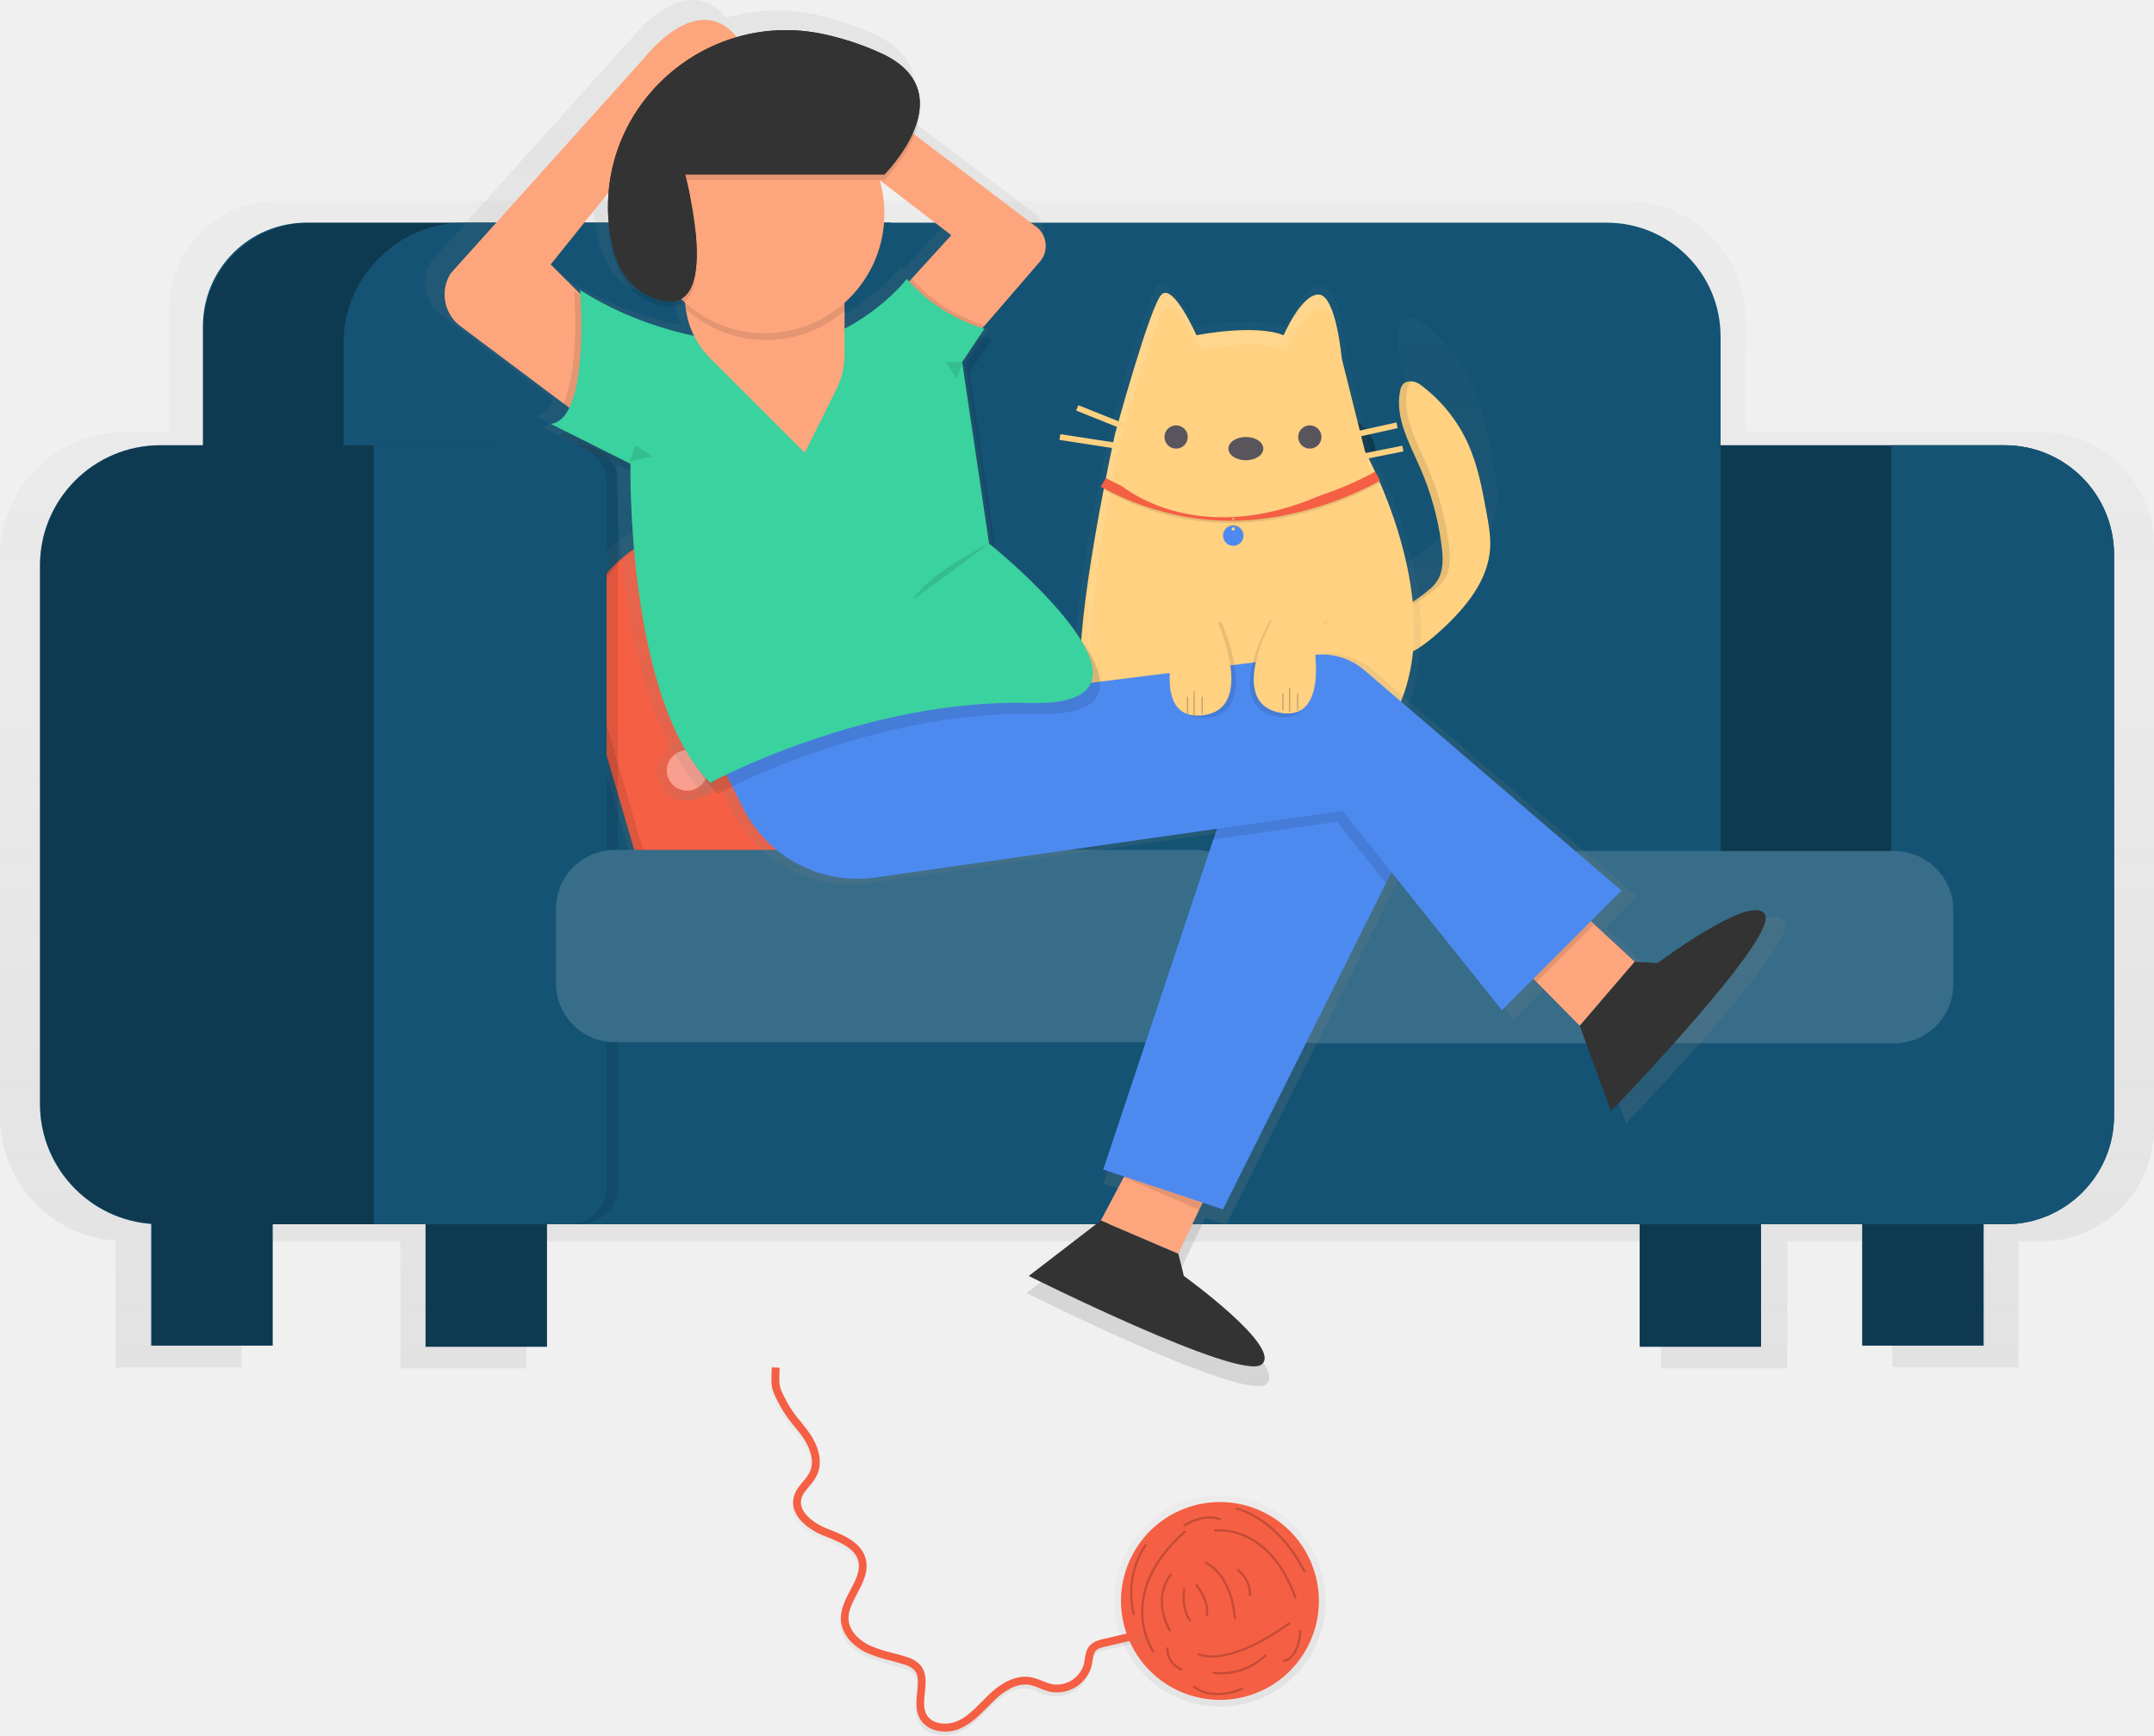
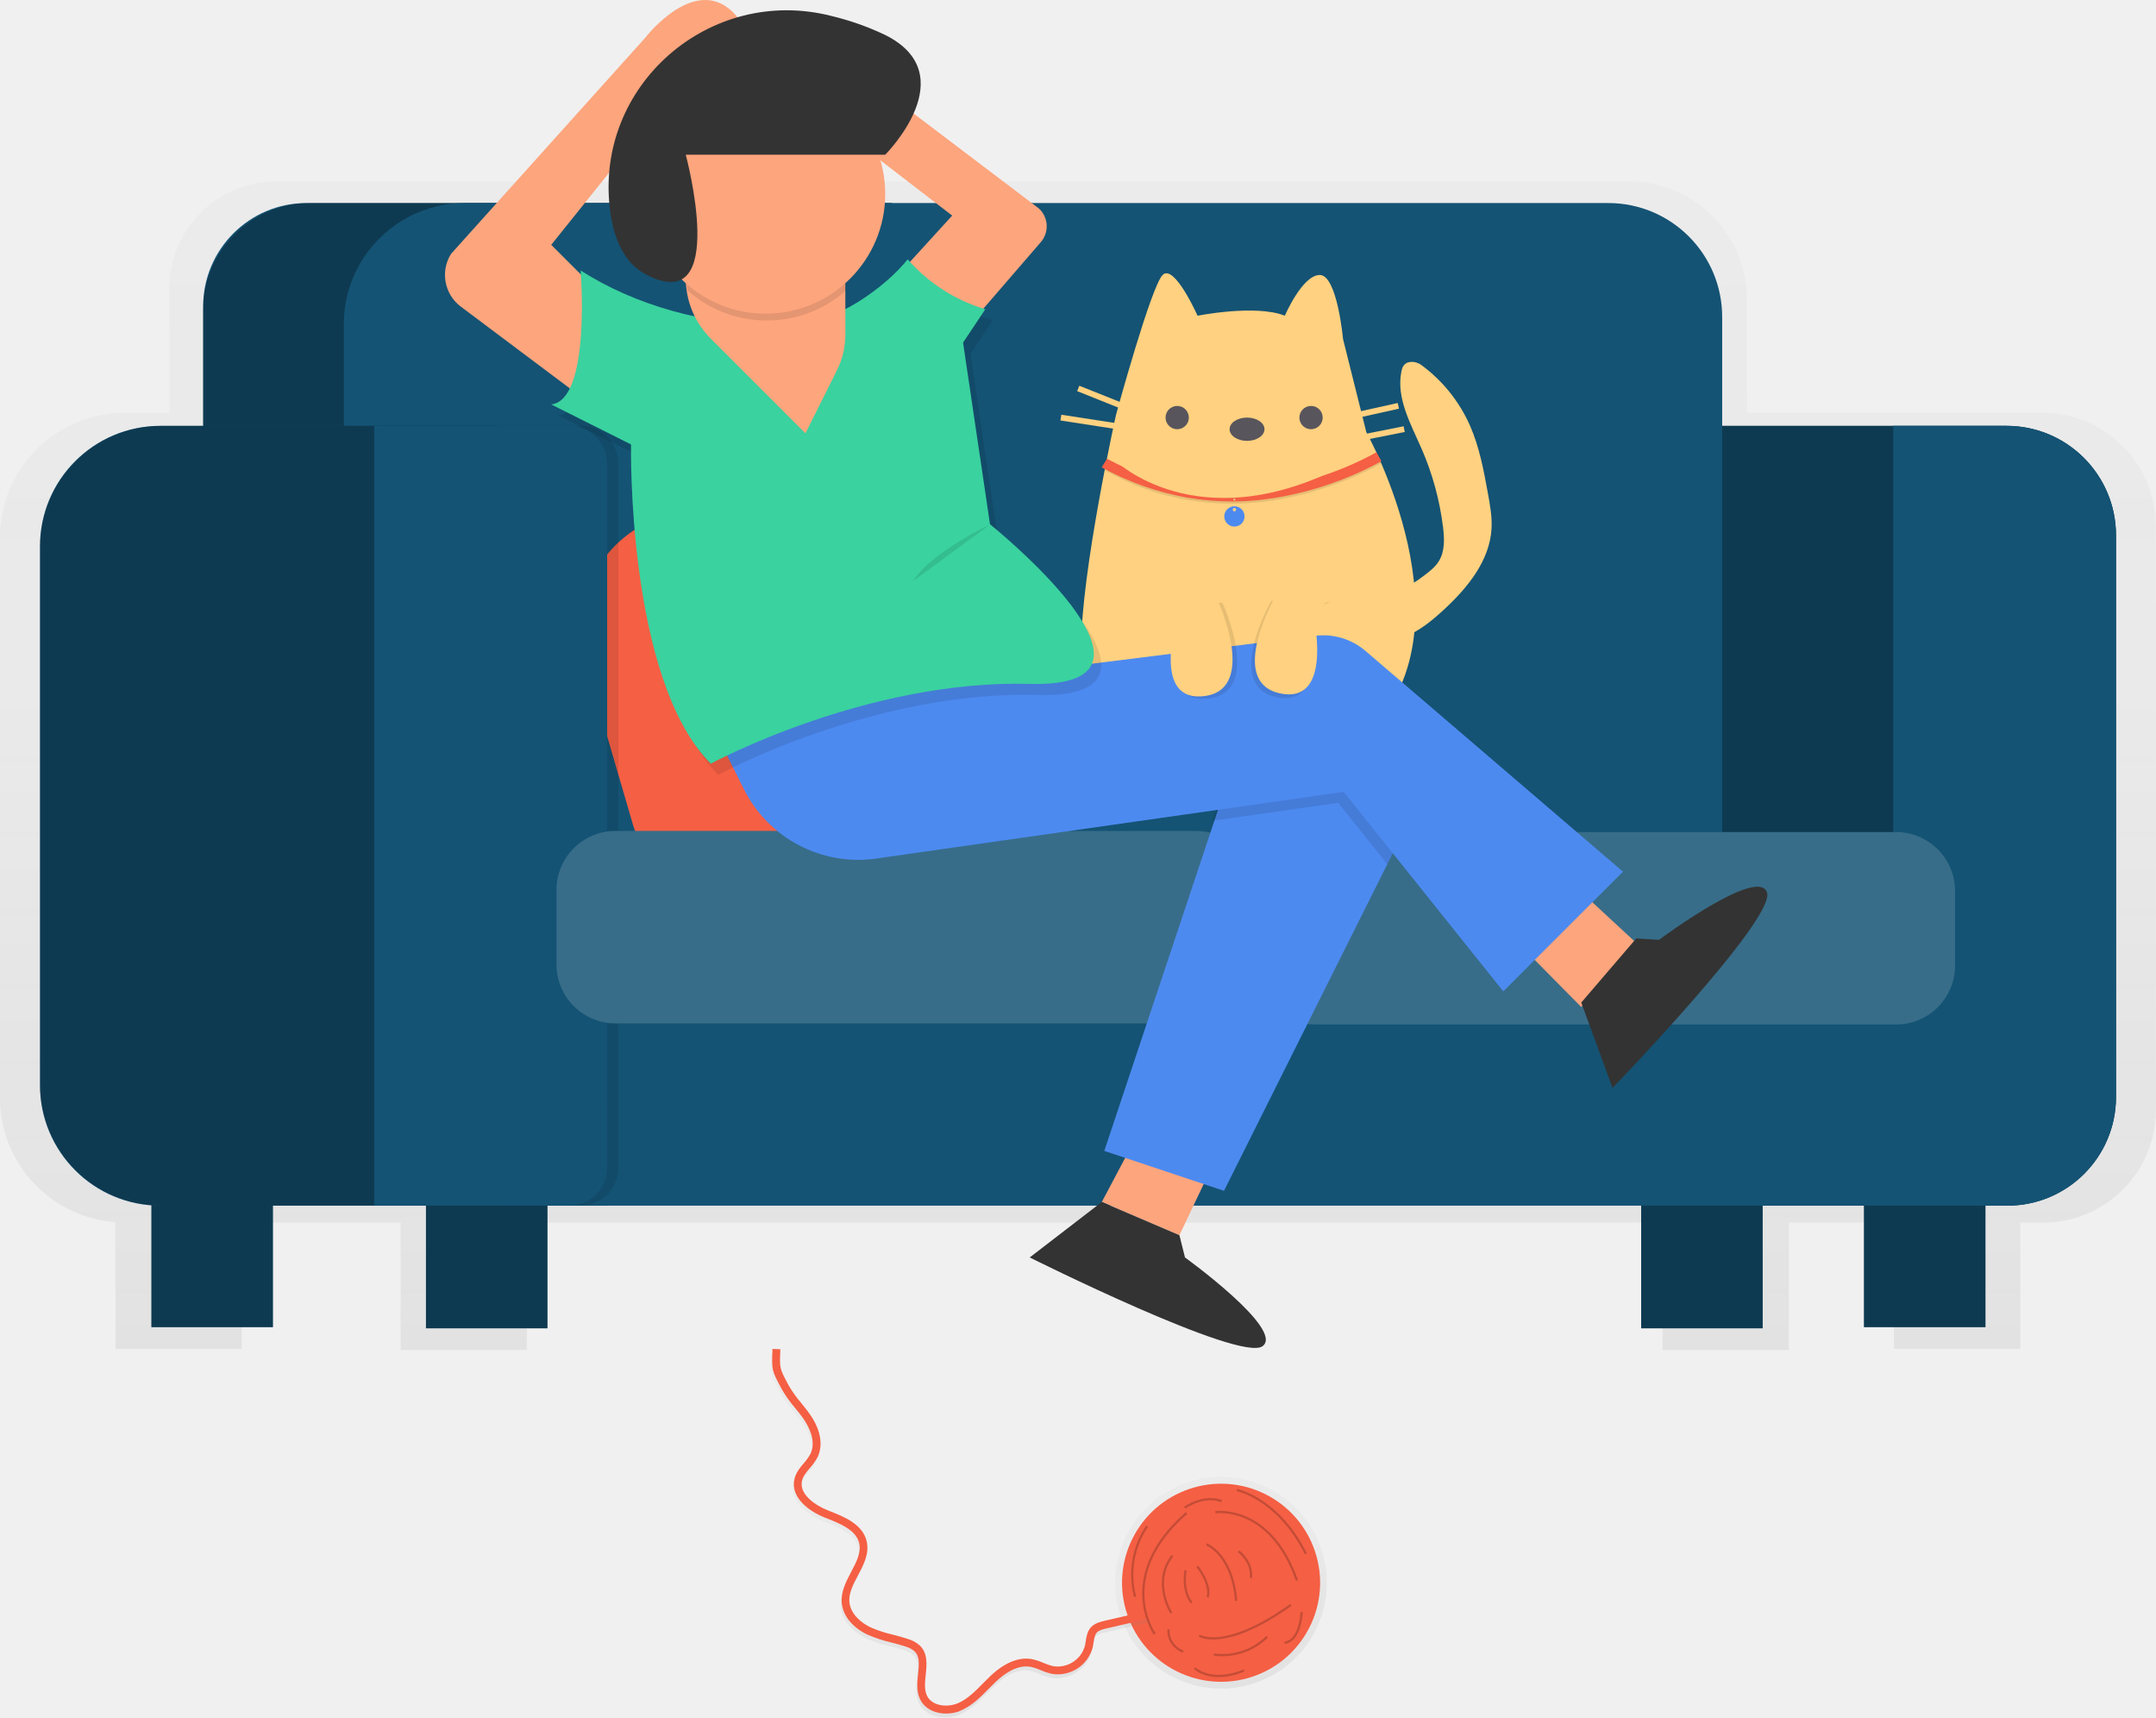
- <svg xmlns="http://www.w3.org/2000/svg" xmlns:xlink="http://www.w3.org/1999/xlink" data-name="Layer 1" height="781.61" width="970">
+ <svg xmlns="http://www.w3.org/2000/svg" xmlns:xlink="http://www.w3.org/1999/xlink" data-name="Layer 1" height="772.66" width="970">
  <defs>
    <linearGradient gradientUnits="userSpaceOnUse" id="a" x1="600" x2="600" y1="675.47" y2="149.73">
      <stop offset="0" stop-color="gray" stop-opacity=".25" />
      <stop offset=".54" stop-color="gray" stop-opacity=".12" />
      <stop offset="1" stop-color="gray" stop-opacity=".1" />
    </linearGradient>
-     <linearGradient gradientTransform="rotate(-18.87 7510.01 3049.535)" id="b" x1="1718.23" x2="1718.23" y1="-1648.44" y2="-1862.67" xlink:href="#a" />
-     <linearGradient gradientTransform="translate(-1271.46 2131.88)" id="c" x1="1731.89" x2="1731.89" y1="-1787.45" y2="-1814.78" xlink:href="#a" />
-     <linearGradient gradientTransform="translate(-1237.95 2101.1)" id="d" x1="1763.79" x2="1763.79" y1="-1719.1" y2="-1746.44" xlink:href="#a" />
-     <linearGradient gradientTransform="translate(-1234.6 2166.35)" id="e" x1="1659" x2="1659" y1="-1746.44" y2="-1773.78" xlink:href="#a" />
-     <linearGradient gradientTransform="translate(-1200.26 2138.19)" id="f" x1="1686.33" x2="1686.33" y1="-1678.1" y2="-1705.44" xlink:href="#a" />
-     <linearGradient id="g" x1="752.69" x2="752.69" y1="339.56" y2="202.23" xlink:href="#a" />
-     <linearGradient id="h" x1="676.63" x2="676.63" y1="422.03" y2="186.54" xlink:href="#a" />
-     <linearGradient gradientUnits="userSpaceOnUse" id="i" x1="670.37" x2="670.37" y1="305.53" y2="295.41">
-       <stop offset="0" stop-color="#fff" />
-       <stop offset="1" />
-     </linearGradient>
-     <linearGradient id="j" x1="612.66" x2="612.66" y1="683.48" y2="59.2" xlink:href="#a" />
-     <linearGradient gradientTransform="translate(-521.72 1157.6)" id="k" x1="1186.13" x2="1186.13" y1="-329.85" y2="-425.03" xlink:href="#a" />
-     <linearGradient gradientTransform="rotate(-18.54 4471.565 1799.515)" id="l" x1="1083.07" x2="1083.07" y1="-358.53" y2="-539.81" xlink:href="#a" />
+     <linearGradient gradientTransform="translate(-521.72 1157.6)" id="c" x1="1186.1" x2="1186.1" y1="-329.85" y2="-425.03" xlink:href="#a" />
+     <linearGradient gradientTransform="rotate(-18.54 4471.6 1799.5)" id="d" x1="1083.1" x2="1083.1" y1="-358.53" y2="-539.81" xlink:href="#a" />
+     <linearGradient gradientUnits="userSpaceOnUse" id="b" x1="600" x2="600" y1="675.47" y2="149.73" xlink:href="#a" />
  </defs>
-   <path d="M1033.84 253.83H901V203a53.24 53.24 0 00-53.24-53.24H239.53a48.3 48.3 0 00-48.3 48.3v55.8h-20A56.21 56.21 0 00115 310v252a56.2 56.2 0 0052 56v57h56.78v-56.83h71.5v57.31h56.78v-57.31h511v57.31h56.78v-57.31h47.32v56.78H1024v-56.78h10.23a50.76 50.76 0 0050.77-50.76V305a51.16 51.16 0 00-51.16-51.17zM891 476.22v42.58H679.32a27.49 27.49 0 003.49-13.43v-29.15z" fill="url(#a)" opacity=".5" transform="translate(-115 -59.2)" />
-   <path d="M68.12 537.67h54.67v68.34H68.12zm670.25.51h54.67v68.34h-54.67zm100.23-.51h54.67v68.34H838.6zm-646.96.51h54.67v68.34h-54.67z" fill="#145374" />
-   <path d="M68.12 537.67h54.67v68.34H68.12zm670.25.51h54.67v68.34h-54.67zm100.23-.51h54.67v68.34H838.6zm-646.96.51h54.67v68.34h-54.67z" opacity=".3" />
-   <path d="M765.2 200.52h137.54A49.26 49.26 0 01952 249.78v252.69a48.87 48.87 0 01-48.87 48.87H765.2V200.52z" fill="#145374" />
-   <path d="M765.2 200.52h137.54A49.26 49.26 0 01952 249.78v252.69a48.87 48.87 0 01-48.87 48.87H765.2V200.52z" opacity=".3" />
-   <path d="M137.91 100.29h263.31v314.37H91.4V146.79a46.51 46.51 0 0146.51-46.5z" fill="#145374" />
-   <path d="M139.41 100.29h261.81v314.37H91.4V148.29a48 48 0 0148.01-48z" opacity=".3" />
-   <path d="M209.2 100.29h255.3v314.37H154.68V154.8a54.51 54.51 0 0154.51-54.51z" fill="#145374" />
-   <path d="M463 100.29h260.55a51.27 51.27 0 0151.27 51.27v263.1H463V100.29zm388.77 100.23h51A49.26 49.26 0 01952 249.78v252.69a48.87 48.87 0 01-48.87 48.87h-51.36V200.52zM223.02 455.66h628.74v95.68H223.02z" fill="#145374" />
-   <path d="M439.69 278.19h71.56c31.606 0 57.05 25.444 57.05 57.05v81.33c0 31.606-25.444 57.05-57.05 57.05h-71.56c-31.606 0-57.05-25.444-57.05-57.05v-81.33c0-31.606 25.444-57.05 57.05-57.05z" fill="url(#b)" transform="rotate(-16.25 210.548 748.998)" />
-   <path d="M299.642 240.854l64.064-18.673c28.295-8.248 57.714 7.892 65.962 36.187l21.222 72.81c8.247 28.296-7.893 57.715-36.188 65.962l-64.064 18.673c-28.295 8.248-57.714-7.892-65.962-36.188l-21.222-72.81c-8.247-28.295 7.893-57.714 36.188-65.961z" fill="#f55f44" />
-   <path d="M299.642 240.854l64.064-18.673c28.295-8.248 57.714 7.892 65.962 36.187l21.222 72.81c8.247 28.296-7.893 57.715-36.188 65.962l-64.064 18.673c-28.295 8.248-57.714-7.892-65.962-36.188l-21.222-72.81c-8.247-28.295 7.893-57.714 36.188-65.961z" opacity=".1" />
-   <path d="M302.948 238.53l64.064-18.672c28.295-8.248 57.714 7.892 65.961 36.187l21.223 72.81c8.247 28.296-7.893 57.715-36.188 65.962l-64.064 18.673c-28.296 8.247-57.714-7.892-65.962-36.188l-21.222-72.81c-8.247-28.295 7.892-57.714 36.188-65.961z" fill="#f55f44" />
-   <path d="M474.11 330.77a13.67 13.67 0 01-13.67 13.67 13.67 13.67 0 01-13.67-13.67 13.67 13.67 0 0113.67-13.67 13.67 13.67 0 0113.67 13.67z" fill="url(#c)" transform="rotate(-35.12 309.352 482.848)" />
-   <path d="M539.51 368.33A13.67 13.67 0 01525.84 382a13.67 13.67 0 01-13.67-13.67 13.67 13.67 0 0113.67-13.67 13.67 13.67 0 0113.67 13.67z" fill="url(#d)" transform="rotate(-35.12 374.734 520.399)" />
-   <path d="M438.07 406.24a13.67 13.67 0 01-13.67 13.67 13.67 13.67 0 01-13.67-13.67 13.67 13.67 0 0113.67-13.67 13.67 13.67 0 0113.67 13.67z" fill="url(#e)" transform="rotate(-35.12 273.301 558.317)" />
-   <path d="M499.74 446.42a13.67 13.67 0 01-13.67 13.67 13.67 13.67 0 01-13.67-13.67 13.67 13.67 0 0113.67-13.67 13.67 13.67 0 0113.67 13.67z" fill="url(#f)" transform="rotate(-35.12 334.966 598.499)" />
-   <path d="M352.897 266.296a9.11 9.11 0 01-2.21 12.692 9.11 9.11 0 01-12.693-2.21 9.11 9.11 0 012.21-12.693 9.11 9.11 0 0112.693 2.21zM418.299 303.844a9.11 9.11 0 01-2.211 12.692 9.11 9.11 0 01-12.692-2.21 9.11 9.11 0 012.21-12.693 9.11 9.11 0 0112.693 2.21zM316.855 341.759a9.11 9.11 0 01-2.21 12.692 9.11 9.11 0 01-12.693-2.21 9.11 9.11 0 012.21-12.693 9.11 9.11 0 0112.693 2.211zM378.523 381.937a9.11 9.11 0 01-2.21 12.692 9.11 9.11 0 01-12.693-2.21 9.11 9.11 0 012.21-12.693 9.11 9.11 0 0112.693 2.21z" fill="#f99f8f" />
-   <path d="M72.13 200.52h201v350.82h-201A54.13 54.13 0 0118 497.22V254.65a54.13 54.13 0 0154.13-54.13z" fill="#145374" />
-   <path d="M72.51 200.52H222.7A50.44 50.44 0 01273.14 251v249.9a50.44 50.44 0 01-50.44 50.44H72.51A54.51 54.51 0 0118 496.83V255a54.51 54.51 0 0154.51-54.48z" opacity=".3" />
-   <path d="M173.41 200.52h87.79a17 17 0 0117 17v316.82a17 17 0 01-17 17h-87.79V200.52z" opacity=".1" />
-   <path d="M168.35 200.52h87.79a17 17 0 0117 17v316.82a17 17 0 01-17 17h-87.79V200.52z" fill="#145374" />
-   <path d="M250.36 382.77h314.37v86.57H250.36zm314.88.5h314.37v86.57H565.24z" fill="#145374" />
-   <path d="M276.96 382.77h261.17a26.542 26.542 0 0126.6 26.6v33.37a26.542 26.542 0 01-26.6 26.6H276.96a26.542 26.542 0 01-26.6-26.6v-33.37a26.542 26.542 0 0126.6-26.6z" fill="#fff" opacity=".15" />
-   <path d="M619.65 205.33a18.22 18.22 0 01-18.22 18.22 18.22 18.22 0 01-18.22-18.22 18.22 18.22 0 0118.22-18.22 18.22 18.22 0 0118.22 18.22z" fill="#145374" />
-   <path d="M619.65 205.33a18.22 18.22 0 01-18.22 18.22 18.22 18.22 0 01-18.22-18.22 18.22 18.22 0 0118.22-18.22 18.22 18.22 0 0118.22 18.22z" opacity=".3" />
-   <path d="M337.18 205.33a18.22 18.22 0 01-18.22 18.22 18.22 18.22 0 01-18.22-18.22 18.22 18.22 0 0118.22-18.22 18.22 18.22 0 0118.22 18.22z" fill="#145374" />
-   <path d="M337.18 205.33a18.22 18.22 0 01-18.22 18.22 18.22 18.22 0 01-18.22-18.22 18.22 18.22 0 0118.22-18.22 18.22 18.22 0 0118.22 18.22z" opacity=".3" />
-   <path d="M314.4 102.31a4.56 6.83 0 01-4.56 6.83 4.56 6.83 0 01-4.56-6.83 4.56 6.83 0 014.56-6.83 4.56 6.83 0 014.56 6.83z" fill="#fda57d" />
-   <path d="M591.84 383.27h261.17a26.542 26.542 0 0126.6 26.6v33.37a26.542 26.542 0 01-26.6 26.6H591.84a26.542 26.542 0 01-26.6-26.6v-33.37a26.542 26.542 0 0126.6-26.6z" fill="#fff" opacity=".15" />
-   <path d="M787.44 267.21c-2.09-11.49-4.23-23.11-9-33.8a74.23 74.23 0 00-23.75-29.56 8 8 0 00-5.36-1.6c-3 .26-3.92 2.1-4.39 4-.06.23-.11.45-.15.68-1.18 5.83-.39 11.59 1.32 17.27 2.13 7.09 5.7 14 8.67 20.86a139.16 139.16 0 0110.53 38.6c.22 1.76.39 3.57.43 5.38a31.34 31.34 0 01-.08 3.23 19.26 19.26 0 01-1.42 6.13q-.21.48-.45 1t-.52.92c-1.82 3-4.66 5.14-7.44 7.25s-5.93 4.36-9.25 5.5h.11a13.35 13.35 0 01-4.82.79c-5.13-.16-10.6-4.29-15.76-3.32l-.58.13c-5.28 1.43-9.33 9.73-9.37 15v1.22c0 .14 0 .28.05.42s.06.53.1.78.06.31.1.46.09.45.15.67.09.31.14.46.13.41.2.61.12.3.18.44.16.38.25.56l.22.42c.1.17.19.35.3.52l.26.4.34.48.29.37.39.44.32.34.43.41.35.31.47.38.37.29.51.35.38.26.56.33.39.22.63.31.37.18c.3.14.61.27.92.39l.45.17.72.26.52.16.59.18.58.15.56.14.62.13.54.11.65.11.52.08.67.09.5.06.7.06h5.1l.88-.07h.17a28.85 28.85 0 007.31-1.61c7.47-2.83 13.81-8 19.68-13.43 11.64-10.75 22.64-24.09 23.57-39.91.36-5.71-.69-11.47-1.72-17.16z" fill="url(#g)" opacity=".5" transform="translate(-115 -59.2)" />
-   <path d="M528.94 204.21h94.27v27.29h-94.27z" opacity=".1" />
-   <path d="M528.94 204.21h94.27v24.81h-94.27z" fill="#145374" />
-   <path d="M598.4 192.64a14.88 14.88 0 01-14.88 14.88 14.88 14.88 0 01-14.88-14.88 14.88 14.88 0 0114.88-14.88 14.88 14.88 0 0114.88 14.88z" fill="#145374" />
-   <path d="M555.46 215.54l-.18-.18a2.74 2.74 0 000-4.37l.16-.2a3 3 0 010 4.74z" fill="#4d8af0" />
-   <path d="M555.46 215.54l-.18-.18a2.74 2.74 0 000-4.37l.16-.2a3 3 0 010 4.74z" opacity=".1" />
-   <path d="M555.28 215.54a3 3 0 010-4.74l.16.2a2.74 2.74 0 000 4.37zm.09-4.64" fill="#4d8af0" />
-   <path d="M631.51 295.6c6.83-2.59 12.62-7.32 18-12.28 10.64-9.82 20.68-22 21.54-36.47.31-5.28-.64-10.54-1.59-15.75-1.91-10.5-3.86-21.12-8.19-30.88a67.83 67.83 0 00-21.7-27 7.3 7.3 0 00-4.91-1.46c-3 .27-3.76 2.33-4.16 4.3-2.43 12 4.24 23.64 9.12 34.84a127.18 127.18 0 019.62 35.27c.63 5.16.86 10.74-1.86 15.18-1.66 2.72-4.26 4.7-6.8 6.62-3.8 2.87-8 5.88-12.76 5.74s-10.08-4.23-15-2.91-8.53 8.89-8.56 13.74c-.06 13.14 18.11 14.52 27.25 11.06z" fill="#ffd180" />
-   <path d="M647.36 261.35c-1.66 2.72-4.26 4.7-6.8 6.62a31.6 31.6 0 01-8.46 5c4.32-.29 8.19-3 11.7-5.69 2.54-1.92 5.14-3.91 6.8-6.62 2.71-4.43 2.49-10 1.86-15.18a127.16 127.16 0 00-9.62-35.27c-4.88-11.21-11.56-22.86-9.12-34.84a5.19 5.19 0 012-3.62 6.53 6.53 0 00-1.11 0c-3 .27-3.76 2.33-4.16 4.3-2.43 12 4.24 23.64 9.12 34.84a127.16 127.16 0 019.62 35.27c.66 5.17.89 10.75-1.83 15.19zm-39.84 22.53c0-4.48 3.19-11.29 7.48-13.33a7.85 7.85 0 00-2.17.25c-4.83 1.31-8.53 8.89-8.56 13.74-.06 12.26 15.73 14.26 25.28 11.69-9.49 1.38-22.09-1.43-22.03-12.35z" opacity=".1" />
-   <path d="M652.87 206.39s27.24-5.45 40.86 0c0 0 8.17-19.07 16.34-19.07s10.89 30 10.89 30l10.89 43.58s51.75 92.61 0 141.63-133.45-5.48-133.45-40.89 16.34-108.94 16.34-108.94 16.34-59.92 21.79-65.37 16.34 19.06 16.34 19.06z" fill="url(#h)" opacity=".5" transform="translate(-115 -59.2)" />
-   <path d="M538.79 150.98s26.18-5.24 39.27 0c0 0 7.85-18.33 15.71-18.33s10.47 28.8 10.47 28.8l10.47 41.89s49.75 89 0 136.15-128.3-5.24-128.3-39.27 15.71-104.73 15.71-104.73 15.71-57.6 20.95-62.84 15.72 18.33 15.72 18.33z" fill="#ffd180" />
-   <path d="M633 252.28a207.1 207.1 0 00-18.32-48.93l1.65 6.62A207 207 0 01633 252.28zm-141.88 40.89c0-34 12.67-91.06 12.67-91.06s15.71-57.6 20.95-62.84 15.71 18.33 15.71 18.33 26.18-5.24 39.27 0c0 0 7.86-18.33 15.71-18.33 3 0 5.31 4.34 6.93 9.65-1.6-7.77-4.32-16.27-8.58-16.27-7.85 0-15.71 18.33-15.71 18.33-13.09-5.24-39.27 0-39.27 0s-10.47-23.56-15.71-18.33-20.95 62.84-20.95 62.84-12.67 57-12.67 91.06c-.01 3.08 1.65 7.6 1.65 6.62z" fill="#fff" opacity=".1" />
-   <path d="M595.09 196.8a5.24 5.24 0 01-5.24 5.24 5.24 5.24 0 01-5.24-5.24 5.24 5.24 0 015.24-5.24 5.24 5.24 0 015.24 5.24zM534.87 196.8a5.24 5.24 0 01-5.24 5.24 5.24 5.24 0 01-5.24-5.24 5.24 5.24 0 015.24-5.24 5.24 5.24 0 015.24 5.24zM568.9 202.04a7.85 5.24 0 01-7.85 5.24 7.85 5.24 0 01-7.85-5.24 7.85 5.24 0 017.85-5.24 7.85 5.24 0 017.85 5.24z" fill="#58555d" />
-   <path d="M605.276 195.475l23.566-5.233.568 2.558-23.566 5.233zm.035 10.462l26.186-5.218.512 2.57-26.186 5.218zm-120.689-21.019l.973-2.432 26.183 10.472-.973 2.433zm-7.525 13.2l.398-2.59 34.04 5.24-.399 2.59z" fill="#ffd180" />
-   <path d="M554.52 235.54a119.78 119.78 0 01-20.45-1.74 113 113 0 01-36.92-13.27l.91-4.23a124.25 124.25 0 0037 13c18.85 3.23 51.27 2.26 84.22-15.92l2.2 4c-23.92 13.22-49.1 18.16-66.96 18.16z" opacity=".1" />
-   <path d="M619.28 212.41c-33 18.18-65.38 19.15-84.22 15.92a124.25 124.25 0 01-37-13l-2.42 3.86a126.27 126.27 0 0038.43 13.61 119.78 119.78 0 0020.46 1.75c17.86 0 43-4.93 67-18.13zm-63.91 21.78a.51.51 0 11.51-.51.51.51 0 01-.51.5z" fill="#f55f44" />
-   <path d="M665.3 300.47a5.06 5.06 0 005.06 5.06 5.06 5.06 0 005.06-5.06 5.06 5.06 0 00-5.06-5.06 5.06 5.06 0 00-5.06 5.06zm5.06-2.53a.84.84 0 11.84-.84.84.84 0 01-.83.84z" fill="url(#i)" opacity=".1" transform="translate(-115 -59.2)" />
-   <path d="M550.81 241.27a4.56 4.56 0 004.56 4.56 4.56 4.56 0 004.56-4.56 4.56 4.56 0 00-4.56-4.56 4.56 4.56 0 00-4.56 4.56zm4.56-2.28a.76.76 0 11.76-.76.76.76 0 01-.76.76z" fill="#4d8af0" />
-   <path d="M612.57 213.93c-69.69 41-109.85 3-109.85 3z" fill="#ffd180" />
-   <path d="M918.75 474.56c-4.27-12.11-50 22-50 22l-10.57-.63-20.34-18.84 14.2-14.2L732.8 360.64a30.08 30.08 0 00-23.31-7L610.36 366c-.43-5.68-3.93-12.43-8.88-19.32-10.17-16.68-31.58-35.51-39.48-42.2L549.88 223l10.27-15.41a51.85 51.85 0 01-5.6-1.88l2.17-3.26-.8-.22 1-1.18h-.12l25.58-29.6a11.22 11.22 0 00-.84-15.55l-57.25-43.5a31.57 31.57 0 002.44-13.1c.45-8.64-3.42-17.41-16.39-23.9a126.51 126.51 0 00-25.08-8.86 82.3 82.3 0 00-43.36.64c-.23-.29-.48-.58-.74-.88-17.62-20.14-40.73 8.8-41.63 10l-90.32 100.46a18.35 18.35 0 004.52 24.46l47.81 35.85-.15.31 2.7 2c-2 4-4.79 6.7-8.44 7.11l7.32 3.66a8.42 8.42 0 01-3.9 1.47l33.52 16.76c0 17.42 1.8 97.17 30.12 136.32A72.39 72.39 0 00433 418s2.41-1.31 6.81-3.43l5.06 10.13a59.24 59.24 0 0061.37 32.15l157.35-22.48-1.67 5 .9-.13-51 153 8.42 2.81-.16.3 1.19.51-10.61 20-33.39 25.68s97.59 48.79 107.86 41.09-36-41.09-36-41.09l-2.57-10.27 11.23-23.71 9.41 3.14 75.62-151.24 2.57-5.14 51.18 64L811 503.9l1.56 1.58.13-.13 20 20.24 14.49 39.55s75.82-78.47 71.57-90.58zm-397-294.1l-1-1.16c-6.1 7.63-16.89 16.86-28.92 23.11V194l.57-.5v-3.66a55.5 55.5 0 0015.7-56.35L541.32 159zM409 85.63l-.8-.8.81.8zm-26.55 53.48q-.33 4-.27 8.05a83.63 83.63 0 00.65 11.73c1.71 13.59 6.58 24.7 16.61 30 8.74 4.6 14.49 4.35 18.15 1.21l.4.36a39.42 39.42 0 004.06 15.28 161.62 161.62 0 01-52.81-21.27s.06.68.13 1.9l-13.74-13.74z" fill="url(#j)" transform="translate(-115 -59.2)" />
-   <path d="M518.17 507.27l-22.45 42.41 34.92 14.96 22.45-47.39-34.92-9.98z" fill="#fda57d" />
-   <path d="M530.64 564.64l2.49 10s44.9 32.43 34.92 39.91-104.77-39.91-104.77-39.91l32.43-24.95z" fill="#333" />
-   <path d="M550.7 521.65l-35.33-11.77-10.51 19.84 34.92 14.97 10.92-23.04z" opacity=".1" />
-   <path d="M677.69 427.83l33.72 34.14 24.75-28.83-38.48-35.63-19.99 30.32z" fill="#fda57d" />
-   <path d="M699.07 399.17l-19.99 30.33 12.78 12.93 25.93-25.93-18.72-17.33z" opacity=".1" />
-   <path d="M736.16 433.13l10.27.61s44.4-33.11 48.55-21.35-69.49 88-69.49 88l-14.07-38.42z" fill="#333" />
-   <path d="M416.45 177.87l51.82-60a10.9 10.9 0 00-.82-15.11L354.69 17.3 341 38.66l87.39 67.27-37.1 40.68z" fill="#fda57d" />
-   <path d="M410.5 125.62l-18.13 19.88 25.19 31.3 26-30.06a75.76 75.76 0 01-33.06-21.12z" opacity=".1" />
-   <path d="M266 190.89l-58.67-44a17.83 17.83 0 01-4.39-23.76l87.79-97.69 18 18L248 119.09l35.9 35.9z" fill="#fda57d" />
-   <path d="M253.59 182.03l9.6 7.2 18-35.9-22.6-22.53c.48 7.64 1.83 37.33-5 51.23z" opacity=".1" />
-   <path d="M550.69 365.14l-53.86 161.57 53.86 17.95 89.75-179.52-71.8-17.95-17.95 17.95z" fill="#4d8af0" />
-   <path d="M548.19 370.13l-2.69 8.08 56.55-8.08 22.09 27.62 13.81-27.62-71.81-17.95-17.95 17.95z" opacity=".1" />
-   <path d="M290.61 25.55s23-29.66 40.47-9.7-27.44 22.45-27.44 22.45z" fill="#fda57d" />
-   <path d="M317.32 329.24l17.35 34.71a57.54 57.54 0 0059.61 31.23l210.26-30 71.81 89.76 53.85-53.85-115.85-99.3a29.22 29.22 0 00-22.64-6.81z" fill="#4d8af0" />
-   <path d="M264.56 135.59s4.73 58.3-13.22 60.3l35.9 18s-2 105.71 35.9 143.61c0 0 69.81-37.9 143.61-35.9s-18-71.81-18-71.81l-12.12-81.72 10-15a75 75 0 01-34.92-22.45c-10 12.47-32.86 29.38-52.69 29.38h-8.58c-29.56 0-61-6-85.91-21.9z" opacity=".1" />
-   <path d="M261.23 130.6S266 188.9 248 190.89l35.9 18s-2 105.71 35.9 143.61c0 0 69.81-37.9 143.61-35.9s-18-71.81-18-71.81l-12.12-81.72 10-15a75 75 0 01-34.92-22.45c-10 12.47-32.86 29.38-52.69 29.38h-8.58c-29.56 0-61-8.47-85.91-24.4z" fill="#3ad29f" />
-   <path d="M308.52 114.16v20a38.3 38.3 0 0011.22 27.08l42.64 42.64 14.19-28.39a35.6 35.6 0 003.76-15.92v-45.41z" fill="#fda57d" />
-   <path d="M309.07 137.25c0 .74 0 1.47.07 2.21a53.84 53.84 0 0071.74-.06v-22.19h-71.81z" opacity=".1" />
-   <path d="M398.27 96.22a53.85 53.85 0 01-53.85 53.85 53.85 53.85 0 01-53.85-53.85 53.85 53.85 0 0153.85-53.85 53.85 53.85 0 0153.85 53.85z" fill="#fda57d" />
-   <path d="M308.52 81.03h89.76s35.9-35.9 0-53.85a122.89 122.89 0 00-24.36-8.6c-54.59-13.84-106.5 31.31-99.48 87.19 1.66 13.2 6.39 24 16.13 29.11 37.89 19.92 17.95-53.85 17.95-53.85z" opacity=".1" />
-   <path d="M308.52 78.54h89.76s35.9-35.9 0-53.85a122.89 122.89 0 00-24.36-8.6c-54.59-13.84-106.5 31.31-99.48 87.19 1.66 13.2 6.39 24 16.13 29.11 37.89 19.95 17.95-53.85 17.95-53.85z" fill="#333" />
-   <path d="M316.11 96.92a4.99 8.73 0 01-4.99 8.73 4.99 8.73 0 01-4.99-8.73 4.99 8.73 0 014.99-8.73 4.99 8.73 0 014.99 8.73z" fill="#fda57d" />
-   <path d="M283.68 207.93l2.5-7.49 7.48 4.99-9.98 2.5zm161.87 36.87s-27.16 13-34.65 25.5m22.45-107.27l-2.49 7.48-4.99-7.48h7.48z" opacity=".1" />
-   <path d="M308.52 78.54h89.76s35.9-35.9 0-53.85a122.89 122.89 0 00-24.36-8.6c-54.59-13.84-106.5 31.31-99.48 87.19 1.66 13.2 6.39 24 16.13 29.11 37.89 19.95 17.95-53.85 17.95-53.85z" fill="#333" />
-   <path d="M550 280.16s18.21 39.59-5.7 43-13-33.16-13-33.16-2.39-10.85-8.21-11.46m48.91.66s-21.65 37.82 1.86 43.3 15.89-31.87 15.89-31.87 3.34-10.59 9.2-10.69" opacity=".1" />
-   <path d="M547.89 279.05s18.21 39.59-5.7 43-13-33.16-13-33.16-2.39-10.88-8.19-11.49m52.69.13s-21.69 37.83 1.86 43.27 15.89-31.87 15.89-31.87 3.34-10.59 9.2-10.69" fill="#ffd180" />
-   <path d="M534.52 313.82h.41v7.73h-.41zm6.62 0h.41v7.73h-.41zm-3.59-2.46h.41v10.81h-.41zm39.97.81h.41v7.73h-.41zm6.62 0h.41v7.73h-.41zm-3.59-2.47h.41v10.81h-.41z" fill="#58555d" opacity=".5" />
-   <path d="M711.99 780.16a47.59 47.59 0 01-47.59 47.59 47.59 47.59 0 01-47.59-47.59 47.59 47.59 0 0147.59-47.59 47.59 47.59 0 0147.59 47.59z" fill="url(#k)" opacity=".5" transform="rotate(-18.54 425.67 1102.95)" />
-   <path d="M591.612 706.839a44.55 44.55 0 01-28.073 56.403 44.55 44.55 0 01-56.403-28.073 44.55 44.55 0 0128.073-56.403 44.55 44.55 0 0156.403 28.073z" fill="#f55f44" />
-   <path d="M545.81 839.88c-6.4 2.15-14.37.62-17.34-5.52-1.71-3.55-1.3-7.52-.9-11.36.44-4.21.81-7.84-1.56-10.19a10.79 10.79 0 00-4.22-2.21c-2-.67-4.16-1.23-6.22-1.77a61.81 61.81 0 01-10.72-3.52c-6.8-3.19-11.15-8.58-11.63-14.42-.41-5 2-9.56 4.3-13.93s4.62-8.71 3.52-13c-1.49-5.79-8.44-8.54-14.56-11l-1-.38c-7.48-3-15.5-9.33-13.5-17.45.7-2.83 2.49-5 4.22-7a21.26 21.26 0 003-4.29c2.7-5.69-1-12.27-2.65-14.84-1.29-2-2.82-3.84-4.3-5.67a54.82 54.82 0 01-6.13-8.68l-.28-.52c-4.06-7.68-4.14-8-3.8-16.37v-1l3.54.14v1c-.3 7.59-.3 7.59 3.39 14.57l.28.52a51.37 51.37 0 005.75 8.11c1.53 1.89 3.11 3.85 4.5 5.94 4.29 6.49 5.34 13.16 2.89 18.31a24.2 24.2 0 01-3.52 5c-1.54 1.84-3 3.58-3.5 5.62-1.56 6.31 6.41 11.33 11.37 13.31l.95.38c6.57 2.6 14.75 5.84 16.69 13.37 1.44 5.59-1.23 10.63-3.82 15.51-2.17 4.1-4.23 8-3.9 12 .44 5.37 5.25 9.46 9.6 11.51a58.23 58.23 0 0010.11 3.3c2.12.55 4.31 1.13 6.45 1.84a13.86 13.86 0 015.6 3.06c3.57 3.54 3.07 8.39 2.59 13.08-.36 3.5-.71 6.81.57 9.45 2.31 4.78 9.47 5.48 14.45 3.13 4.08-1.92 7.29-5.19 10.69-8.64 1.1-1.12 2.24-2.27 3.4-3.37 6.34-6 12.75-8.62 18.55-7.61a26.17 26.17 0 015.35 1.73 26.43 26.43 0 004.13 1.42 12.73 12.73 0 0014.55-9.32c.13-.59.22-1.21.32-1.86.31-2.08.66-4.44 2.32-6.27s4.29-2.5 6.16-2.93l19.3-4.46.8 3.45-19.3 4.46c-1.83.42-3.42.86-4.33 1.86s-1.18 2.67-1.43 4.41c-.1.68-.21 1.39-.36 2.09a16.27 16.27 0 01-18.78 12 29.47 29.47 0 01-4.69-1.6 23.16 23.16 0 00-4.63-1.52c-5.88-1-11.67 3.07-15.5 6.69-1.11 1.05-2.23 2.19-3.31 3.28-3.47 3.52-7.05 7.17-11.7 9.36a16.63 16.63 0 01-1.76.8z" fill="url(#l)" opacity=".5" transform="translate(-115 -59.2)" />
-   <path d="M431.29 778.92c-6.4 2.15-14.37.62-17.34-5.52-1.71-3.55-1.3-7.52-.9-11.36.44-4.21.81-7.84-1.56-10.19a10.79 10.79 0 00-4.22-2.21c-2-.67-4.16-1.23-6.22-1.77a61.81 61.81 0 01-10.72-3.52c-6.8-3.19-11.15-8.58-11.63-14.42-.41-5 2-9.56 4.3-13.93s4.62-8.71 3.52-13c-1.49-5.79-8.44-8.54-14.56-11l-1-.38c-7.48-3-15.5-9.33-13.5-17.45.7-2.83 2.49-5 4.22-7a21.26 21.26 0 003-4.29c2.7-5.69-1-12.27-2.65-14.84-1.29-2-2.82-3.84-4.3-5.67a54.82 54.82 0 01-6.13-8.68l-.28-.52c-4.06-7.68-4.14-8-3.8-16.37v-1l3.54.14v1c-.3 7.59-.3 7.59 3.39 14.57l.28.52a51.37 51.37 0 005.75 8.11c1.53 1.89 3.11 3.85 4.5 5.94 4.29 6.49 5.34 13.16 2.89 18.31a24.2 24.2 0 01-3.52 5c-1.54 1.84-3 3.58-3.5 5.62-1.56 6.31 6.41 11.33 11.37 13.31l.95.38c6.57 2.6 14.75 5.84 16.69 13.37 1.44 5.59-1.23 10.63-3.82 15.51-2.17 4.1-4.23 8-3.9 12 .44 5.37 5.25 9.46 9.6 11.51a58.23 58.23 0 0010.11 3.3c2.12.55 4.31 1.13 6.45 1.84a13.86 13.86 0 015.6 3.06c3.57 3.54 3.07 8.39 2.59 13.08-.36 3.5-.71 6.81.57 9.45 2.31 4.78 9.47 5.48 14.45 3.13 4.08-1.92 7.29-5.19 10.69-8.64 1.1-1.12 2.24-2.27 3.4-3.37 6.34-6 12.75-8.62 18.55-7.61a26.17 26.17 0 015.35 1.73 26.43 26.43 0 004.13 1.42 12.73 12.73 0 0014.55-9.32c.13-.59.22-1.21.32-1.86.31-2.08.66-4.44 2.32-6.27s4.29-2.5 6.16-2.93l19.3-4.46.8 3.45-19.3 4.46c-1.83.42-3.42.86-4.33 1.86s-1.18 2.67-1.43 4.41c-.1.68-.21 1.39-.36 2.09a16.27 16.27 0 01-18.78 12 29.47 29.47 0 01-4.69-1.6 23.16 23.16 0 00-4.63-1.52c-5.88-1-11.67 3.07-15.5 6.69-1.11 1.05-2.23 2.19-3.31 3.28-3.47 3.52-7.05 7.17-11.7 9.36a16.63 16.63 0 01-1.76.8z" fill="#f55f44" />
-   <path d="M546.78 689.27s24.65-3.73 36.72 30.67m-63.99 24.13s-18.3-25.9 14.31-54.46m-6.82 45s-8.83-13.59.43-25.77m15.38-5.16s11.69 4.62 13.33 25.43m.39-49.79s18.26 3.49 31 28.6M533 687.21s8.63-6.1 16.64-2.91m-10.12 60.5s11.54 7.34 41.28-13.84m-43.33 28.44s7.22 7.19 22.25 1.08m-43.66-64.91a39 39 0 00-5.38 31.71m15.07 14.69s-.95 6.73 6.58 10.07m53.28-17.86s-.46 13-7.66 13.78m-31.85 5.34a28.82 28.82 0 0024-8m-12.88-38.44s6.25 4.31 5.63 12m-29.47-3.47s-1.74 9.13 2.75 14.56m2.53-16.33s6.42 8 4.67 13.92" fill="none" opacity=".2" stroke="#000" stroke-miterlimit="10" />
+   <path d="M1033.8 253.83H900.96V203a53.24 53.24 0 00-53.24-53.24H239.49a48.3 48.3 0 00-48.3 48.3v55.8h-20A56.21 56.21 0 00114.96 310v252a56.2 56.2 0 0052 56v57h56.78v-56.83h71.5v57.31h56.78v-57.31h511v57.31h56.78v-57.31h47.32v56.78h56.84v-56.78h10.23a50.76 50.76 0 0050.77-50.76V305a51.16 51.16 0 00-51.16-51.17zM890.96 476.22v42.58H679.28a27.49 27.49 0 003.49-13.43v-29.15z" fill="url(#b)" opacity=".5" transform="translate(-115 -68.145)" />
+   <g fill="#145374">
+     <path d="M68.12 528.73h54.67v68.34H68.12zM738.37 529.24h54.67v68.34h-54.67zM838.6 528.73h54.67v68.34H838.6zM191.64 529.24h54.67v68.34h-54.67z" />
+   </g>
+   <path d="M68.12 528.73h54.67v68.34H68.12zM738.37 529.24h54.67v68.34h-54.67zM838.6 528.73h54.67v68.34H838.6zM191.64 529.24h54.67v68.34h-54.67z" opacity=".3" />
+   <path d="M765.2 191.58h137.54A49.26 49.26 0 01952 240.84v252.69a48.87 48.87 0 01-48.87 48.87H765.2z" fill="#145374" />
+   <path d="M765.2 191.58h137.54A49.26 49.26 0 01952 240.84v252.69a48.87 48.87 0 01-48.87 48.87H765.2z" opacity=".3" />
+   <path d="M137.91 91.345h263.31v314.37H91.4v-267.87a46.51 46.51 0 0146.51-46.5z" fill="#145374" />
+   <path d="M139.41 91.345h261.81v314.37H91.4v-266.37a48 48 0 0148.01-48z" opacity=".3" />
+   <g fill="#145374">
+     <path d="M209.2 91.345h255.3v314.37H154.68v-259.86a54.51 54.51 0 0154.51-54.51z" />
+     <path d="M463 91.345h260.55a51.27 51.27 0 0151.27 51.27v263.1H463zM851.77 191.58h51A49.26 49.26 0 01952 240.84v252.69a48.87 48.87 0 01-48.87 48.87h-51.36zM223.02 446.72h628.74v95.68H223.02z" />
+   </g>
+   <path d="M299.64 231.91l64.064-18.673c28.295-8.247 57.714 7.892 65.962 36.188l21.222 72.81c8.247 28.295-7.892 57.714-36.188 65.962l-64.064 18.673c-28.295 8.247-57.714-7.892-65.962-36.188l-21.222-72.81c-8.247-28.295 7.892-57.714 36.188-65.962z" fill="#f55f44" />
+   <path d="M72.13 191.58h201V542.4h-201A54.13 54.13 0 0118 488.28V245.71a54.13 54.13 0 0154.13-54.13z" fill="#145374" />
+   <path d="M72.51 191.58H222.7a50.44 50.44 0 0150.44 50.48v249.9a50.44 50.44 0 01-50.44 50.44H72.51A54.51 54.51 0 0118 487.89V246.06a54.51 54.51 0 0154.51-54.48z" opacity=".3" />
+   <path d="M173.41 191.58h87.79a17 17 0 0117 17V525.4a17 17 0 01-17 17h-87.79z" opacity=".1" />
+   <g fill="#145374">
+     <path d="M168.35 191.58h87.79a17 17 0 0117 17V525.4a17 17 0 01-17 17h-87.79z" />
+     <path d="M250.36 373.83h314.37v86.57H250.36zM565.24 374.33h314.37v86.57H565.24z" />
+   </g>
+   <path d="M276.96 373.83h261.17a26.542 26.542 0 0126.6 26.6v33.37a26.542 26.542 0 01-26.6 26.6H276.96a26.542 26.542 0 01-26.6-26.6v-33.37a26.542 26.542 0 0126.6-26.6zM591.84 374.33h261.17a26.542 26.542 0 0126.6 26.6v33.37a26.542 26.542 0 01-26.6 26.6H591.84a26.542 26.542 0 01-26.6-26.6v-33.37a26.542 26.542 0 0126.6-26.6z" fill="#fff" opacity=".15" />
+   <path d="M631.51 286.66c6.83-2.59 12.62-7.32 18-12.28 10.64-9.82 20.68-22 21.54-36.47.31-5.28-.64-10.54-1.59-15.75-1.91-10.5-3.86-21.12-8.19-30.88a67.83 67.83 0 00-21.7-27 7.3 7.3 0 00-4.91-1.46c-3 .27-3.76 2.33-4.16 4.3-2.43 12 4.24 23.64 9.12 34.84a127.18 127.18 0 019.62 35.27c.63 5.16.86 10.74-1.86 15.18-1.66 2.72-4.26 4.7-6.8 6.62-3.8 2.87-8 5.88-12.76 5.74s-10.08-4.23-15-2.91-8.53 8.89-8.56 13.74c-.06 13.14 18.11 14.52 27.25 11.06z" fill="#ffd180" />
+   <path d="M538.79 142.04s26.18-5.24 39.27 0c0 0 7.85-18.33 15.71-18.33s10.47 28.8 10.47 28.8l10.47 41.89s49.75 89 0 136.15-128.3-5.24-128.3-39.27 15.71-104.73 15.71-104.73 15.71-57.6 20.95-62.84 15.72 18.33 15.72 18.33z" fill="#ffd180" />
+   <g fill="#58555d">
+     <path d="M595.09 187.86a5.24 5.24 0 01-5.24 5.24 5.24 5.24 0 01-5.24-5.24 5.24 5.24 0 015.24-5.24 5.24 5.24 0 015.24 5.24zM534.87 187.86a5.24 5.24 0 01-5.24 5.24 5.24 5.24 0 01-5.24-5.24 5.24 5.24 0 015.24-5.24 5.24 5.24 0 015.24 5.24zM568.9 193.1a7.85 5.24 0 01-7.85 5.24 7.85 5.24 0 01-7.85-5.24 7.85 5.24 0 017.85-5.24 7.85 5.24 0 017.85 5.24z" />
+   </g>
+   <g fill="#ffd180">
+     <path d="M605.28 186.53l23.566-5.233.568 2.558-23.566 5.233zM605.31 196.99l26.185-5.218.512 2.57-26.185 5.218zM484.62 175.97l.973-2.433 26.183 10.473-.973 2.433zM477.1 189.17l.399-2.59 34.039 5.24-.399 2.59z" />
+   </g>
+   <path d="M554.52 226.6a119.78 119.78 0 01-20.45-1.74 113 113 0 01-36.92-13.27l.91-4.23a124.25 124.25 0 0037 13c18.85 3.23 51.27 2.26 84.22-15.92l2.2 4c-23.92 13.22-49.1 18.16-66.96 18.16z" opacity=".1" />
+   <path d="M619.28 203.47c-33 18.18-65.38 19.15-84.22 15.92a124.25 124.25 0 01-37-13l-2.42 3.86a126.27 126.27 0 0038.43 13.61 119.78 119.78 0 0020.46 1.75c17.86 0 43-4.93 67-18.13zm-63.91 21.78a.51.51 0 11.51-.51.51.51 0 01-.51.5z" fill="#f55f44" />
+   <path d="M550.81 232.33a4.56 4.56 0 004.56 4.56 4.56 4.56 0 004.56-4.56 4.56 4.56 0 00-4.56-4.56 4.56 4.56 0 00-4.56 4.56zm4.56-2.28a.76.76 0 11.76-.76.76.76 0 01-.76.76z" fill="#4d8af0" />
+   <path d="M612.57 204.99c-69.69 41-109.85 3-109.85 3z" fill="#ffd180" />
+   <path d="M518.17 498.33l-22.45 42.41 34.92 14.96 22.45-47.39z" fill="#fda57d" />
+   <path d="M530.64 555.7l2.49 10s44.9 32.43 34.92 39.91-104.77-39.91-104.77-39.91l32.43-24.95z" fill="#333" />
+   <path d="M677.69 418.89l33.72 34.14 24.75-28.83-38.48-35.63z" fill="#fda57d" />
+   <path d="M736.16 422.19l10.27.61s44.4-33.11 48.55-21.35-69.49 88-69.49 88l-14.07-38.42z" fill="#333" />
+   <path d="M416.45 168.93l51.82-60a10.9 10.9 0 00-.82-15.11L354.69 8.36 341 29.72l87.39 67.27-37.1 40.68zM266 181.95l-58.67-44a17.83 17.83 0 01-4.39-23.76l87.79-97.69 18 18L248 110.15l35.9 35.9z" fill="#fda57d" />
+   <path d="M550.69 356.2l-53.86 161.57 53.86 17.95 89.75-179.52-71.8-17.95z" fill="#4d8af0" />
+   <path d="M548.19 361.19l-2.69 8.08 56.55-8.08 22.09 27.62 13.81-27.62-71.81-17.95z" opacity=".1" />
+   <path d="M290.61 16.605s23-29.66 40.47-9.7-27.44 22.45-27.44 22.45z" fill="#fda57d" />
+   <path d="M317.32 320.3l17.35 34.71a57.54 57.54 0 0059.61 31.23l210.26-30L676.35 446l53.85-53.85-115.85-99.3a29.22 29.22 0 00-22.64-6.81z" fill="#4d8af0" />
+   <path d="M264.56 126.65s4.73 58.3-13.22 60.3l35.9 18s-2 105.71 35.9 143.61c0 0 69.81-37.9 143.61-35.9s-18-71.81-18-71.81l-12.12-81.72 10-15a75 75 0 01-34.92-22.45c-10 12.47-32.86 29.38-52.69 29.38h-8.58c-29.56 0-61-6-85.91-21.9z" opacity=".1" />
+   <path d="M261.23 121.66s4.77 58.3-13.23 60.29l35.9 18s-2 105.71 35.9 143.61c0 0 69.81-37.9 143.61-35.9s-18-71.81-18-71.81l-12.12-81.72 10-15a75 75 0 01-34.92-22.45c-10 12.47-32.86 29.38-52.69 29.38h-8.58c-29.56 0-61-8.47-85.91-24.4z" fill="#3ad29f" />
+   <path d="M308.52 105.22v20a38.3 38.3 0 0011.22 27.08l42.64 42.64 14.19-28.39a35.6 35.6 0 003.76-15.92v-45.41z" fill="#fda57d" />
+   <path d="M309.07 128.31c0 .74 0 1.47.07 2.21a53.84 53.84 0 0071.74-.06v-22.19h-71.81z" opacity=".1" />
+   <path d="M398.27 87.275a53.85 53.85 0 01-53.85 53.85 53.85 53.85 0 01-53.85-53.85 53.85 53.85 0 0153.85-53.85 53.85 53.85 0 0153.85 53.85z" fill="#fda57d" />
+   <path d="M445.55 235.86s-27.16 13-34.65 25.5" opacity=".1" />
+   <path d="M308.52 69.595h89.76s35.9-35.9 0-53.85a122.89 122.89 0 00-24.36-8.6c-54.59-13.84-106.5 31.31-99.48 87.19 1.66 13.2 6.39 24 16.13 29.11 37.89 19.95 17.95-53.85 17.95-53.85z" fill="#333" />
+   <path d="M550 271.22s18.21 39.59-5.7 43-13-33.16-13-33.16-2.39-10.85-8.21-11.46M572 270.26s-21.65 37.82 1.86 43.3 15.89-31.87 15.89-31.87 3.34-10.59 9.2-10.69" opacity=".1" />
+   <path d="M547.89 270.11s18.21 39.59-5.7 43-13-33.16-13-33.16-2.39-10.88-8.19-11.49M573.69 268.59s-21.69 37.83 1.86 43.27 15.89-31.87 15.89-31.87 3.34-10.59 9.2-10.69" fill="#ffd180" />
+   <path d="M711.99 780.16a47.59 47.59 0 01-47.59 47.59 47.59 47.59 0 01-47.59-47.59 47.59 47.59 0 0147.59-47.59 47.59 47.59 0 0147.59 47.59z" fill="url(#c)" opacity=".5" transform="rotate(-18.54 398.269 1098.528)" />
+   <path d="M591.61 697.89a44.55 44.55 0 01-28.073 56.403 44.55 44.55 0 01-56.403-28.073 44.55 44.55 0 0128.073-56.403 44.55 44.55 0 0156.403 28.073z" fill="#f55f44" />
+   <path d="M545.81 839.88c-6.4 2.15-14.37.62-17.34-5.52-1.71-3.55-1.3-7.52-.9-11.36.44-4.21.81-7.84-1.56-10.19a10.79 10.79 0 00-4.22-2.21c-2-.67-4.16-1.23-6.22-1.77a61.81 61.81 0 01-10.72-3.52c-6.8-3.19-11.15-8.58-11.63-14.42-.41-5 2-9.56 4.3-13.93s4.62-8.71 3.52-13c-1.49-5.79-8.44-8.54-14.56-11l-1-.38c-7.48-3-15.5-9.33-13.5-17.45.7-2.83 2.49-5 4.22-7a21.26 21.26 0 003-4.29c2.7-5.69-1-12.27-2.65-14.84-1.29-2-2.82-3.84-4.3-5.67a54.82 54.82 0 01-6.13-8.68l-.28-.52c-4.06-7.68-4.14-8-3.8-16.37v-1l3.54.14v1c-.3 7.59-.3 7.59 3.39 14.57l.28.52a51.37 51.37 0 005.75 8.11c1.53 1.89 3.11 3.85 4.5 5.94 4.29 6.49 5.34 13.16 2.89 18.31a24.2 24.2 0 01-3.52 5c-1.54 1.84-3 3.58-3.5 5.62-1.56 6.31 6.41 11.33 11.37 13.31l.95.38c6.57 2.6 14.75 5.84 16.69 13.37 1.44 5.59-1.23 10.63-3.82 15.51-2.17 4.1-4.23 8-3.9 12 .44 5.37 5.25 9.46 9.6 11.51a58.23 58.23 0 0010.11 3.3c2.12.55 4.31 1.13 6.45 1.84a13.86 13.86 0 015.6 3.06c3.57 3.54 3.07 8.39 2.59 13.08-.36 3.5-.71 6.81.57 9.45 2.31 4.78 9.47 5.48 14.45 3.13 4.08-1.92 7.29-5.19 10.69-8.64 1.1-1.12 2.24-2.27 3.4-3.37 6.34-6 12.75-8.62 18.55-7.61a26.17 26.17 0 015.35 1.73 26.43 26.43 0 004.13 1.42 12.73 12.73 0 0014.55-9.32c.13-.59.22-1.21.32-1.86.31-2.08.66-4.44 2.32-6.27s4.29-2.5 6.16-2.93l19.3-4.46.8 3.45-19.3 4.46c-1.83.42-3.42.86-4.33 1.86s-1.18 2.67-1.43 4.41c-.1.68-.21 1.39-.36 2.09a16.27 16.27 0 01-18.78 12 29.47 29.47 0 01-4.69-1.6 23.16 23.16 0 00-4.63-1.52c-5.88-1-11.67 3.07-15.5 6.69-1.11 1.05-2.23 2.19-3.31 3.28-3.47 3.52-7.05 7.17-11.7 9.36a16.63 16.63 0 01-1.76.8z" fill="url(#d)" opacity=".5" transform="translate(-115 -68.145)" />
+   <path d="M431.29 769.98c-6.4 2.15-14.37.62-17.34-5.52-1.71-3.55-1.3-7.52-.9-11.36.44-4.21.81-7.84-1.56-10.19a10.79 10.79 0 00-4.22-2.21c-2-.67-4.16-1.23-6.22-1.77a61.81 61.81 0 01-10.72-3.52c-6.8-3.19-11.15-8.58-11.63-14.42-.41-5 2-9.56 4.3-13.93s4.62-8.71 3.52-13c-1.49-5.79-8.44-8.54-14.56-11l-1-.38c-7.48-3-15.5-9.33-13.5-17.45.7-2.83 2.49-5 4.22-7a21.26 21.26 0 003-4.29c2.7-5.69-1-12.27-2.65-14.84-1.29-2-2.82-3.84-4.3-5.67a54.82 54.82 0 01-6.13-8.68l-.28-.52c-4.06-7.68-4.14-8-3.8-16.37v-1l3.54.14v1c-.3 7.59-.3 7.59 3.39 14.57l.28.52a51.37 51.37 0 005.75 8.11c1.53 1.89 3.11 3.85 4.5 5.94 4.29 6.49 5.34 13.16 2.89 18.31a24.2 24.2 0 01-3.52 5c-1.54 1.84-3 3.58-3.5 5.62-1.56 6.31 6.41 11.33 11.37 13.31l.95.38c6.57 2.6 14.75 5.84 16.69 13.37 1.44 5.59-1.23 10.63-3.82 15.51-2.17 4.1-4.23 8-3.9 12 .44 5.37 5.25 9.46 9.6 11.51a58.23 58.23 0 0010.11 3.3c2.12.55 4.31 1.13 6.45 1.84a13.86 13.86 0 015.6 3.06c3.57 3.54 3.07 8.39 2.59 13.08-.36 3.5-.71 6.81.57 9.45 2.31 4.78 9.47 5.48 14.45 3.13 4.08-1.92 7.29-5.19 10.69-8.64 1.1-1.12 2.24-2.27 3.4-3.37 6.34-6 12.75-8.62 18.55-7.61a26.17 26.17 0 015.35 1.73 26.43 26.43 0 004.13 1.42 12.73 12.73 0 0014.55-9.32c.13-.59.22-1.21.32-1.86.31-2.08.66-4.44 2.32-6.27s4.29-2.5 6.16-2.93l19.3-4.46.8 3.45-19.3 4.46c-1.83.42-3.42.86-4.33 1.86s-1.18 2.67-1.43 4.41c-.1.68-.21 1.39-.36 2.09a16.27 16.27 0 01-18.78 12 29.47 29.47 0 01-4.69-1.6 23.16 23.16 0 00-4.63-1.52c-5.88-1-11.67 3.07-15.5 6.69-1.11 1.05-2.23 2.19-3.31 3.28-3.47 3.52-7.05 7.17-11.7 9.36a16.63 16.63 0 01-1.76.8z" fill="#f55f44" />
+   <g fill="none" stroke="#000" stroke-miterlimit="10">
+     <path d="M546.78 680.33s24.65-3.73 36.72 30.67M519.51 735.13s-18.3-25.9 14.31-54.46M527 725.67s-8.83-13.59.43-25.77M542.81 694.74s11.69 4.62 13.33 25.43M556.53 670.38s18.26 3.49 31 28.6M533 678.27s8.63-6.1 16.64-2.91M539.52 735.86s11.54 7.34 41.28-13.84M537.47 750.46s7.22 7.19 22.25 1.08M516.06 686.63a39 39 0 00-5.38 31.71M525.75 733.03s-.95 6.73 6.58 10.07M585.61 725.24s-.46 13-7.66 13.78M546.1 744.36a28.82 28.82 0 0024-8M557.22 697.92s6.25 4.31 5.63 12M533.38 706.45s-1.74 9.13 2.75 14.56M538.66 704.68s6.42 8 4.67 13.92" opacity=".2" />
+   </g>
</svg>
